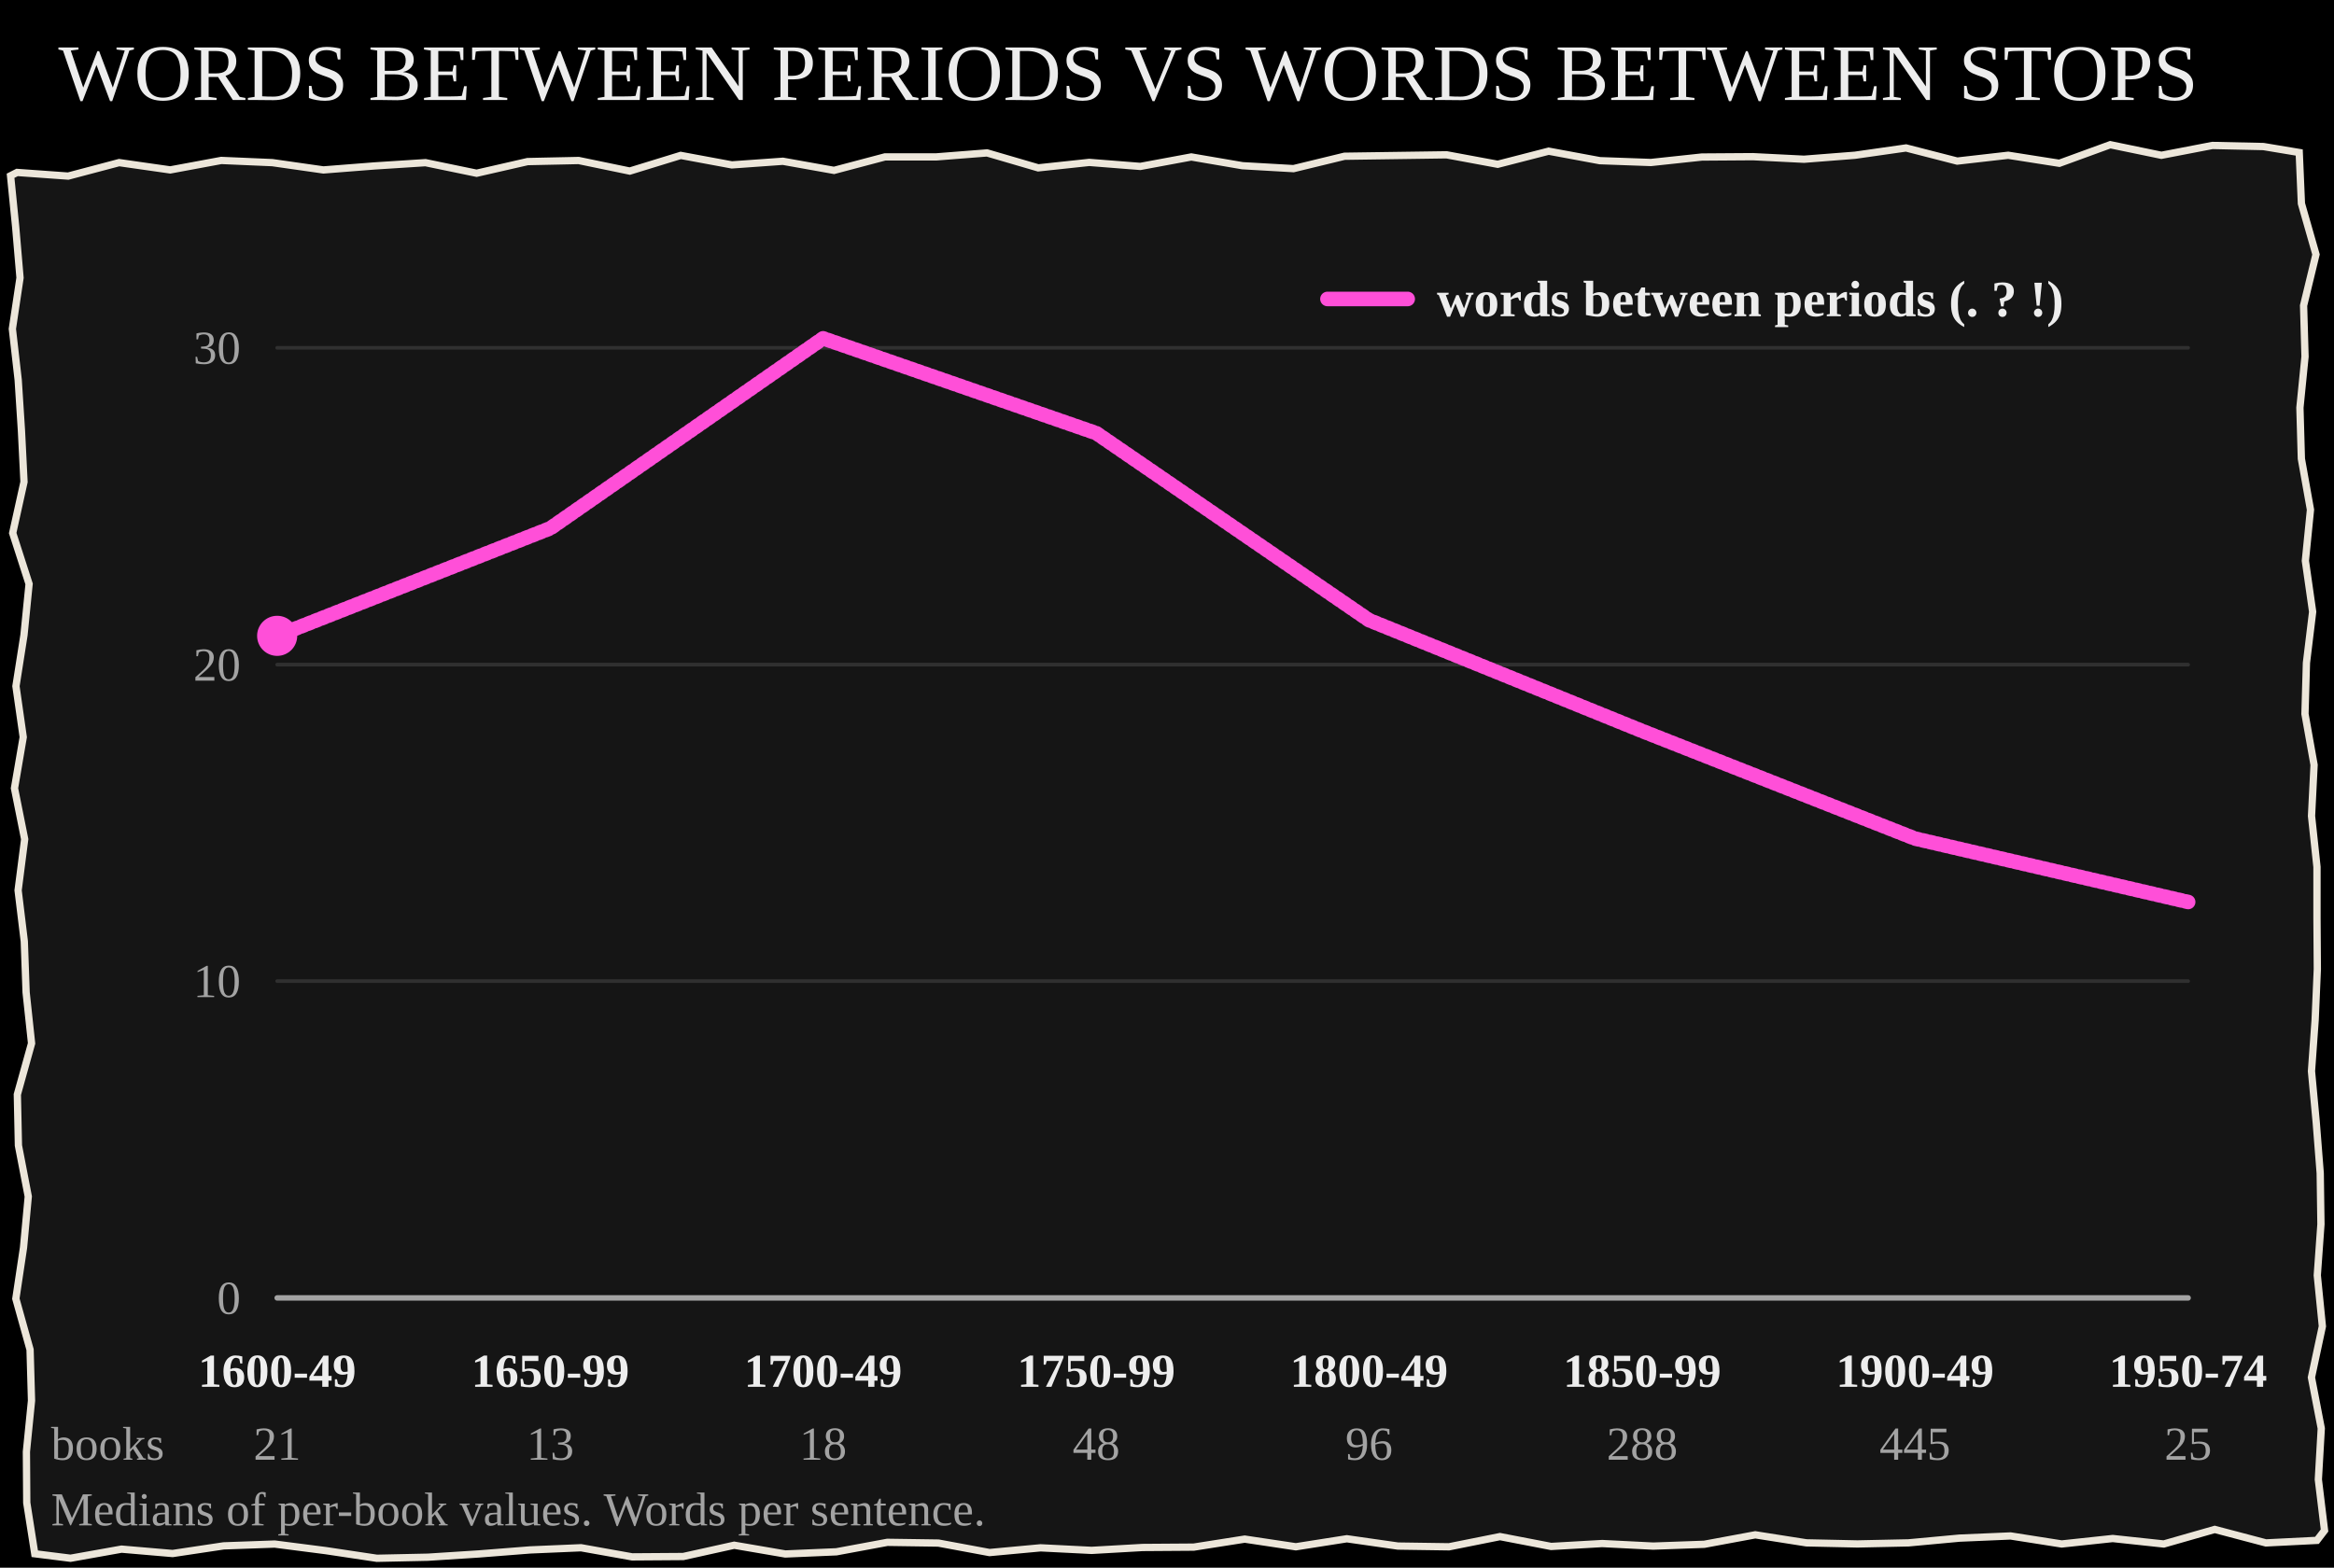
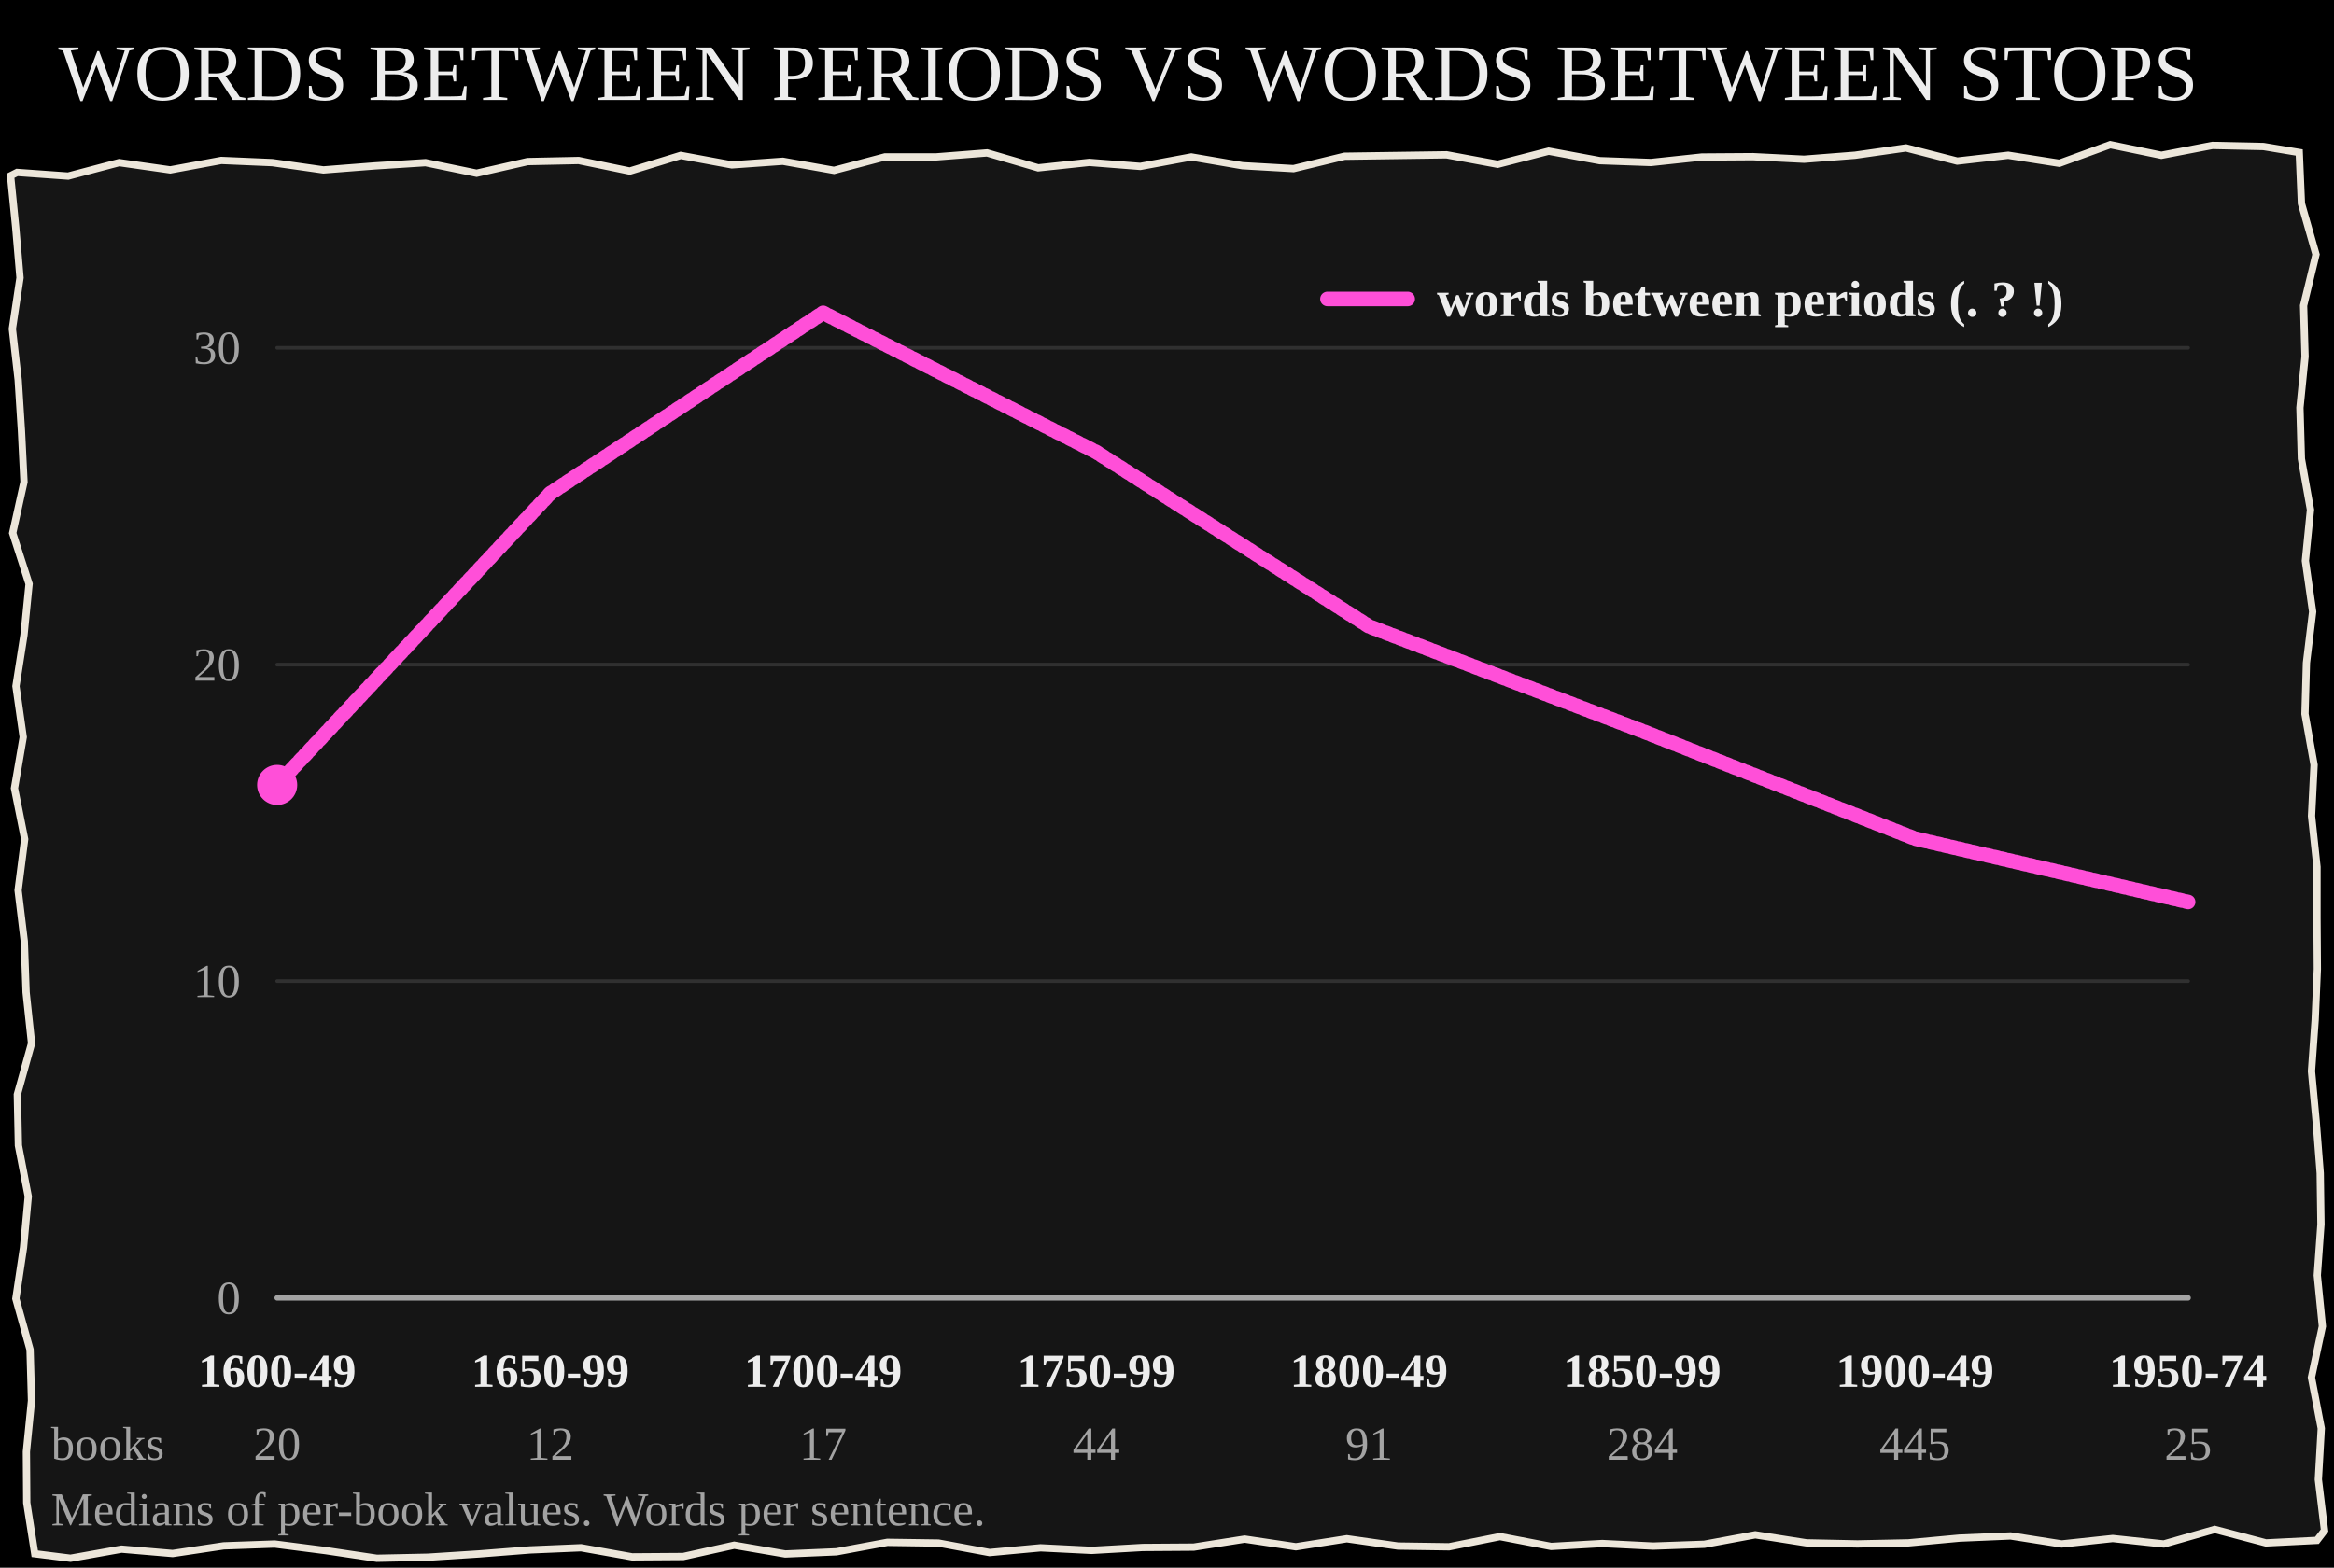
- <svg xmlns="http://www.w3.org/2000/svg" viewBox="0 0 640 430" width="640" height="430" role="img" aria-label="Line chart of median sentence length in 954 dated Project Gutenberg books, by 50-year period from 1600 to 1974. Counting only periods, question marks and exclamation marks as sentence ends, sentences peak at 30.3 words in 1700-49 and fall to 14.5 in 1900-49 and 12.5 in 1950-74. Counting semicolons and colons as stops too, the second line runs from 21.6 in 1700-49 to 13.3 in 1900-49, and the two lines meet at 12.4 in 1950-74. The gap between them, the glued sentences, is widest before 1800.">
+ <svg xmlns="http://www.w3.org/2000/svg" viewBox="0 0 640 430" width="640" height="430" role="img" aria-label="Line chart of median sentence length in 938 dated Project Gutenberg books (duplicate copies removed), by 50-year period from 1600 to 1974. Counting only periods, question marks and exclamation marks as sentence ends, sentences peak at 31.1 words in 1700-49 and fall to 14.5 in 1900-49 and 12.5 in 1950-74. Counting semicolons and colons as stops too, the second line runs from 21.9 in 1700-49 to 13.3 in 1900-49, and the two lines meet at 12.4 in 1950-74. The gap between them, the glued sentences, is widest before 1800.">
  <defs />
  <rect width="640" height="430" fill="#000000" />
  <path class="d-paper" d="M6,45.1 L20,46.2 L34,42.6 L48,44.7 L62,42.2 L76,42.9 L90,45 L104,44 L118,43.2 L132,46.2 L146,43.1 L160,42.9 L174,45.9 L188,41.7 L202,44.4 L216,43.5 L230,46.1 L244,42.5 L258,42.6 L272,41.6 L286,45.8 L300,44.4 L314,45.6 L328,43.1 L342,45.6 L356,46.5 L370,43.2 L384,43.1 L398,43 L412,45.7 L426,42.2 L440,44.9 L454,45.5 L468,44.1 L482,44.1 L496,44.9 L510,43.9 L524,42 L538,45.7 L552,44.2 L566,46.5 L580,41.5 L594,44.5 L608,41.9 L622,42.3 L631.8,44 L632.3,58 L636.2,72 L632.7,86 L633,100 L631.5,114 L631.8,128 L634.2,142 L632.7,156 L634.6,170 L632.8,184 L632.3,198 L634.7,212 L633.9,226 L635.3,240 L635.2,254 L635.2,268 L634.5,282 L633.4,296 L634.6,310 L635.6,324 L635.7,338 L634.6,352 L635.9,366 L632.8,380 L635.4,394 L634.5,408 L636.1,422 L634,424.7 L620,425.3 L606,421.5 L592,425.4 L578,423.8 L564,425.2 L550,422.9 L536,423.4 L522,424.6 L508,424.8 L494,424.4 L480,422.1 L466,424.6 L452,425 L438,424.2 L424,424.9 L410,422.1 L396,424.8 L382,424.5 L368,422.4 L354,424.5 L340,422.3 L326,424.4 L312,424.4 L298,425.1 L284,424.3 L270,425.5 L256,422.8 L242,422.5 L228,425 L214,425.5 L200,423 L186,426 L172,426 L158,423.4 L144,423.9 L130,424.9 L116,425.7 L102,425.9 L88,423.7 L74,421.8 L60,422.2 L46,424.2 L32,422.9 L18,425.3 L8.2,424 L6.1,410 L6.1,396 L7.6,382 L7.3,368 L3.5,354 L5.7,340 L7.1,326 L4.5,312 L4.3,298 L8.3,284 L6.9,270 L6.5,256 L4.9,242 L6.8,228 L4.1,214 L6.6,200 L4.7,186 L7,172 L8.5,158 L4.1,144 L7.3,130 L6.7,116 L5.9,102 L4.4,88 L6.6,74 L5.5,60 L4.2,46 Z" fill="#151515" stroke="#ece6da" stroke-width="2" transform="rotate(-0.4 320 234)" />
  <text x="16" y="20" font-family="var(--font-anton, Anton), Impact, sans-serif" font-size="22" fill="#ededed" text-anchor="start" dominant-baseline="central">WORDS BETWEEN PERIODS VS WORDS BETWEEN STOPS</text>
  <path d="M76,356 L600,356" fill="none" stroke="#a3a3a3" stroke-width="1.5" stroke-linecap="round" />
  <text x="66" y="356" font-family="var(--font-hanken-grotesk, 'Hanken Grotesk'), Arial, sans-serif" font-size="13" fill="#a3a3a3" text-anchor="end" dominant-baseline="central">0</text>
  <path d="M76,269.1 L600,269.1" fill="none" stroke="#303030" stroke-width="1" stroke-linecap="round" />
  <text x="66" y="269.1" font-family="var(--font-hanken-grotesk, 'Hanken Grotesk'), Arial, sans-serif" font-size="13" fill="#a3a3a3" text-anchor="end" dominant-baseline="central">10</text>
  <path d="M76,182.3 L600,182.3" fill="none" stroke="#303030" stroke-width="1" stroke-linecap="round" />
  <text x="66" y="182.3" font-family="var(--font-hanken-grotesk, 'Hanken Grotesk'), Arial, sans-serif" font-size="13" fill="#a3a3a3" text-anchor="end" dominant-baseline="central">20</text>
  <path d="M76,95.4 L600,95.4" fill="none" stroke="#303030" stroke-width="1" stroke-linecap="round" />
  <text x="66" y="95.4" font-family="var(--font-hanken-grotesk, 'Hanken Grotesk'), Arial, sans-serif" font-size="13" fill="#a3a3a3" text-anchor="end" dominant-baseline="central">30</text>
  <text x="76" y="376" font-family="var(--font-hanken-grotesk, 'Hanken Grotesk'), Arial, sans-serif" font-size="13" font-weight="600" fill="#ededed" text-anchor="middle" dominant-baseline="central">1600-49</text>
-   <text x="76" y="396" font-family="var(--font-hanken-grotesk, 'Hanken Grotesk'), Arial, sans-serif" font-size="13" fill="#a3a3a3" text-anchor="middle" dominant-baseline="central">21</text>
+   <text x="76" y="396" font-family="var(--font-hanken-grotesk, 'Hanken Grotesk'), Arial, sans-serif" font-size="13" fill="#a3a3a3" text-anchor="middle" dominant-baseline="central">20</text>
  <text x="150.9" y="376" font-family="var(--font-hanken-grotesk, 'Hanken Grotesk'), Arial, sans-serif" font-size="13" font-weight="600" fill="#ededed" text-anchor="middle" dominant-baseline="central">1650-99</text>
-   <text x="150.9" y="396" font-family="var(--font-hanken-grotesk, 'Hanken Grotesk'), Arial, sans-serif" font-size="13" fill="#a3a3a3" text-anchor="middle" dominant-baseline="central">13</text>
+   <text x="150.9" y="396" font-family="var(--font-hanken-grotesk, 'Hanken Grotesk'), Arial, sans-serif" font-size="13" fill="#a3a3a3" text-anchor="middle" dominant-baseline="central">12</text>
  <text x="225.7" y="376" font-family="var(--font-hanken-grotesk, 'Hanken Grotesk'), Arial, sans-serif" font-size="13" font-weight="600" fill="#ededed" text-anchor="middle" dominant-baseline="central">1700-49</text>
-   <text x="225.7" y="396" font-family="var(--font-hanken-grotesk, 'Hanken Grotesk'), Arial, sans-serif" font-size="13" fill="#a3a3a3" text-anchor="middle" dominant-baseline="central">18</text>
+   <text x="225.7" y="396" font-family="var(--font-hanken-grotesk, 'Hanken Grotesk'), Arial, sans-serif" font-size="13" fill="#a3a3a3" text-anchor="middle" dominant-baseline="central">17</text>
  <text x="300.6" y="376" font-family="var(--font-hanken-grotesk, 'Hanken Grotesk'), Arial, sans-serif" font-size="13" font-weight="600" fill="#ededed" text-anchor="middle" dominant-baseline="central">1750-99</text>
-   <text x="300.6" y="396" font-family="var(--font-hanken-grotesk, 'Hanken Grotesk'), Arial, sans-serif" font-size="13" fill="#a3a3a3" text-anchor="middle" dominant-baseline="central">48</text>
+   <text x="300.6" y="396" font-family="var(--font-hanken-grotesk, 'Hanken Grotesk'), Arial, sans-serif" font-size="13" fill="#a3a3a3" text-anchor="middle" dominant-baseline="central">44</text>
  <text x="375.4" y="376" font-family="var(--font-hanken-grotesk, 'Hanken Grotesk'), Arial, sans-serif" font-size="13" font-weight="600" fill="#ededed" text-anchor="middle" dominant-baseline="central">1800-49</text>
-   <text x="375.4" y="396" font-family="var(--font-hanken-grotesk, 'Hanken Grotesk'), Arial, sans-serif" font-size="13" fill="#a3a3a3" text-anchor="middle" dominant-baseline="central">96</text>
+   <text x="375.4" y="396" font-family="var(--font-hanken-grotesk, 'Hanken Grotesk'), Arial, sans-serif" font-size="13" fill="#a3a3a3" text-anchor="middle" dominant-baseline="central">91</text>
  <text x="450.3" y="376" font-family="var(--font-hanken-grotesk, 'Hanken Grotesk'), Arial, sans-serif" font-size="13" font-weight="600" fill="#ededed" text-anchor="middle" dominant-baseline="central">1850-99</text>
-   <text x="450.3" y="396" font-family="var(--font-hanken-grotesk, 'Hanken Grotesk'), Arial, sans-serif" font-size="13" fill="#a3a3a3" text-anchor="middle" dominant-baseline="central">288</text>
+   <text x="450.3" y="396" font-family="var(--font-hanken-grotesk, 'Hanken Grotesk'), Arial, sans-serif" font-size="13" fill="#a3a3a3" text-anchor="middle" dominant-baseline="central">284</text>
  <text x="525.1" y="376" font-family="var(--font-hanken-grotesk, 'Hanken Grotesk'), Arial, sans-serif" font-size="13" font-weight="600" fill="#ededed" text-anchor="middle" dominant-baseline="central">1900-49</text>
  <text x="525.1" y="396" font-family="var(--font-hanken-grotesk, 'Hanken Grotesk'), Arial, sans-serif" font-size="13" fill="#a3a3a3" text-anchor="middle" dominant-baseline="central">445</text>
  <text x="600" y="376" font-family="var(--font-hanken-grotesk, 'Hanken Grotesk'), Arial, sans-serif" font-size="13" font-weight="600" fill="#ededed" text-anchor="middle" dominant-baseline="central">1950-74</text>
  <text x="600" y="396" font-family="var(--font-hanken-grotesk, 'Hanken Grotesk'), Arial, sans-serif" font-size="13" fill="#a3a3a3" text-anchor="middle" dominant-baseline="central">25</text>
  <text x="14" y="396" font-family="var(--font-hanken-grotesk, 'Hanken Grotesk'), Arial, sans-serif" font-size="13" fill="#a3a3a3" text-anchor="start" dominant-baseline="central">books</text>
  <text x="14" y="414" font-family="var(--font-hanken-grotesk, 'Hanken Grotesk'), Arial, sans-serif" font-size="13" fill="#a3a3a3" text-anchor="start" dominant-baseline="central">Medians of per-book values. Words per sentence.</text>
  <g class="anim-live">
-     <path fill="#ff4fd8" fill-opacity="0.32" class="d-paper" d="M76,174.4 L150.9,144.9 L225.7,92.8 L300.6,118.8 L375.4,170.1 L450.3,200.5 L525.1,230 L600,247.4 L600,247.4 L525.1,230 L450.3,200.5 L375.4,170.1 L300.6,118.8 L225.7,92.8 L150.9,144.9 L76,174.4 Z">
-       <animate attributeName="d" calcMode="discrete" values="M76,174.4 L150.9,144.9 L225.7,92.8 L300.6,118.8 L375.4,170.1 L450.3,200.5 L525.1,230 L600,247.4 L600,247.4 L525.1,230 L450.3,200.5 L375.4,170.1 L300.6,118.8 L225.7,92.8 L150.9,144.9 L76,174.4 Z;M76,174.4 L150.9,144.9 L225.7,92.8 L300.6,118.8 L375.4,170.1 L450.3,200.5 L525.1,230 L600,247.4 L600,247.4 L525.1,230 L450.3,200.5 L375.4,170.1 L300.6,118.8 L225.7,92.8 L150.9,144.9 L76,188.4 Z;M76,174.4 L150.9,144.9 L225.7,92.8 L300.6,118.8 L375.4,170.1 L450.3,200.5 L525.1,230 L600,247.4 L600,247.4 L525.1,230 L450.3,200.5 L375.4,170.1 L300.6,118.8 L225.7,92.8 L150.9,149.3 L76,206.6 Z;M76,174.4 L150.9,144.9 L225.7,92.8 L300.6,118.8 L375.4,170.1 L450.3,200.5 L525.1,230 L600,247.4 L600,247.4 L525.1,230 L450.3,200.5 L375.4,170.1 L300.6,118.8 L225.7,92.8 L150.9,172.3 L76,219.4 Z;M76,174.4 L150.9,144.9 L225.7,92.8 L300.6,118.8 L375.4,170.1 L450.3,200.5 L525.1,230 L600,247.4 L600,247.4 L525.1,230 L450.3,200.5 L375.4,170.1 L300.6,118.8 L225.7,113.3 L150.9,188.8 L76,227.6 Z;M76,174.4 L150.9,144.9 L225.7,92.8 L300.6,118.8 L375.4,170.1 L450.3,200.5 L525.1,230 L600,247.4 L600,247.4 L525.1,230 L450.3,200.5 L375.4,170.1 L300.6,126.1 L225.7,135 L150.9,200 L76,232.4 Z;M76,174.4 L150.9,144.9 L225.7,92.8 L300.6,118.8 L375.4,170.1 L450.3,200.5 L525.1,230 L600,247.4 L600,247.4 L525.1,230 L450.3,200.5 L375.4,170.1 L300.6,147.8 L225.7,150.1 L150.9,206.8 L76,234.6 Z;M76,174.4 L150.9,144.9 L225.7,92.8 L300.6,118.8 L375.4,170.1 L450.3,200.5 L525.1,230 L600,247.4 L600,247.4 L525.1,230 L450.3,200.5 L375.4,183.6 L300.6,163.2 L225.7,159.8 L150.9,210.3 L76,235.2 Z;M76,174.4 L150.9,144.9 L225.7,92.8 L300.6,118.8 L375.4,170.1 L450.3,200.5 L525.1,230 L600,247.4 L600,247.4 L525.1,230 L450.3,204.5 L375.4,195.6 L300.6,173.5 L225.7,165.3 L150.9,211.6 L76,235.2 Z;M76,174.4 L150.9,144.9 L225.7,92.8 L300.6,118.8 L375.4,170.1 L450.3,200.5 L525.1,230 L600,247.4 L600,247.4 L525.1,230 L450.3,212.5 L375.4,203.9 L300.6,179.6 L225.7,167.7 L150.9,211.8 L76,235.2 Z;M76,174.4 L150.9,144.9 L225.7,92.8 L300.6,118.8 L375.4,170.1 L450.3,200.5 L525.1,230 L600,247.4 L600,247.4 L525.1,233.7 L450.3,218.2 L375.4,209.1 L300.6,182.8 L225.7,168.3 L150.9,211.8 L76,235.2 Z;M76,174.4 L150.9,144.9 L225.7,92.8 L300.6,118.8 L375.4,170.1 L450.3,200.5 L525.1,230 L600,247.4 L600,247.6 L525.1,236.4 L450.3,222 L375.4,212 L300.6,183.9 L225.7,168.4 L150.9,211.8 L76,235.2 Z;M76,174.4 L150.9,144.9 L225.7,92.8 L300.6,118.8 L375.4,170.1 L450.3,200.5 L525.1,230 L600,247.4 L600,247.8 L525.1,238.3 L450.3,224.2 L375.4,213.2 L300.6,184 L225.7,168.4 L150.9,211.8 L76,235.2 Z;M76,174.4 L150.9,144.9 L225.7,92.8 L300.6,118.8 L375.4,170.1 L450.3,200.5 L525.1,230 L600,247.4 L600,248 L525.1,239.5 L450.3,225.3 L375.4,213.5 L300.6,184 L225.7,168.4 L150.9,211.8 L76,235.2 Z;M76,174.4 L150.9,144.9 L225.7,92.8 L300.6,118.8 L375.4,170.1 L450.3,200.5 L525.1,230 L600,247.4 L600,248.2 L525.1,240.1 L450.3,225.7 L375.4,213.5 L300.6,184 L225.7,168.4 L150.9,211.8 L76,235.2 Z;M76,174.4 L150.9,144.9 L225.7,92.8 L300.6,118.8 L375.4,170.1 L450.3,200.5 L525.1,230 L600,247.4 L600,248.2 L525.1,240.4 L450.3,225.7 L375.4,213.5 L300.6,184 L225.7,168.4 L150.9,211.8 L76,235.2 Z;M76,174.4 L150.9,144.9 L225.7,92.8 L300.6,118.8 L375.4,170.1 L450.3,200.5 L525.1,230 L600,247.4 L600,248.3 L525.1,240.5 L450.3,225.7 L375.4,213.5 L300.6,184 L225.7,168.4 L150.9,211.8 L76,235.2 Z" keyTimes="0;0.225;0.233;0.242;0.25;0.258;0.267;0.275;0.283;0.292;0.3;0.308;0.317;0.325;0.333;0.342;0.35" dur="10s" fill="freeze" />
+     <path fill="#ff4fd8" fill-opacity="0.32" class="d-paper" d="M76,215.3 L150.9,135.3 L225.7,85.8 L300.6,124 L375.4,171.8 L450.3,200.5 L525.1,230 L600,247.4 L600,247.4 L525.1,230 L450.3,200.5 L375.4,171.8 L300.6,124 L225.7,85.8 L150.9,135.3 L76,215.3 Z">
+       <animate attributeName="d" calcMode="discrete" values="M76,215.3 L150.9,135.3 L225.7,85.8 L300.6,124 L375.4,171.8 L450.3,200.5 L525.1,230 L600,247.4 L600,247.4 L525.1,230 L450.3,200.5 L375.4,171.8 L300.6,124 L225.7,85.8 L150.9,135.3 L76,215.3 Z;M76,215.3 L150.9,135.3 L225.7,85.8 L300.6,124 L375.4,171.8 L450.3,200.5 L525.1,230 L600,247.4 L600,247.4 L525.1,230 L450.3,200.5 L375.4,171.8 L300.6,124 L225.7,85.8 L150.9,135.3 L76,224 Z;M76,215.3 L150.9,135.3 L225.7,85.8 L300.6,124 L375.4,171.8 L450.3,200.5 L525.1,230 L600,247.4 L600,247.4 L525.1,230 L450.3,200.5 L375.4,171.8 L300.6,124 L225.7,85.8 L150.9,140.4 L76,235.5 Z;M76,215.3 L150.9,135.3 L225.7,85.8 L300.6,124 L375.4,171.8 L450.3,200.5 L525.1,230 L600,247.4 L600,247.4 L525.1,230 L450.3,200.5 L375.4,171.8 L300.6,124 L225.7,85.8 L150.9,167.4 L76,243.5 Z;M76,215.3 L150.9,135.3 L225.7,85.8 L300.6,124 L375.4,171.8 L450.3,200.5 L525.1,230 L600,247.4 L600,247.4 L525.1,230 L450.3,200.5 L375.4,171.8 L300.6,124 L225.7,107.5 L150.9,186.7 L76,248.7 Z;M76,215.3 L150.9,135.3 L225.7,85.8 L300.6,124 L375.4,171.8 L450.3,200.5 L525.1,230 L600,247.4 L600,247.4 L525.1,230 L450.3,200.5 L375.4,171.8 L300.6,131.3 L225.7,130.5 L150.9,199.7 L76,251.7 Z;M76,215.3 L150.9,135.3 L225.7,85.8 L300.6,124 L375.4,171.8 L450.3,200.5 L525.1,230 L600,247.4 L600,247.4 L525.1,230 L450.3,200.5 L375.4,171.8 L300.6,152.6 L225.7,146.5 L150.9,207.6 L76,253.1 Z;M76,215.3 L150.9,135.3 L225.7,85.8 L300.6,124 L375.4,171.8 L450.3,200.5 L525.1,230 L600,247.4 L600,247.4 L525.1,230 L450.3,200.5 L375.4,185.1 L300.6,167.8 L225.7,156.7 L150.9,211.7 L76,253.5 Z;M76,215.3 L150.9,135.3 L225.7,85.8 L300.6,124 L375.4,171.8 L450.3,200.5 L525.1,230 L600,247.4 L600,247.4 L525.1,230 L450.3,204.5 L375.4,196.8 L300.6,178 L225.7,162.5 L150.9,213.3 L76,253.5 Z;M76,215.3 L150.9,135.3 L225.7,85.8 L300.6,124 L375.4,171.8 L450.3,200.5 L525.1,230 L600,247.4 L600,247.4 L525.1,230 L450.3,212.5 L375.4,204.9 L300.6,184 L225.7,165 L150.9,213.5 L76,253.5 Z;M76,215.3 L150.9,135.3 L225.7,85.8 L300.6,124 L375.4,171.8 L450.3,200.5 L525.1,230 L600,247.4 L600,247.4 L525.1,233.7 L450.3,218.2 L375.4,210.1 L300.6,187.1 L225.7,165.7 L150.9,213.5 L76,253.5 Z;M76,215.3 L150.9,135.3 L225.7,85.8 L300.6,124 L375.4,171.8 L450.3,200.5 L525.1,230 L600,247.4 L600,247.6 L525.1,236.4 L450.3,222 L375.4,212.9 L300.6,188.2 L225.7,165.7 L150.9,213.5 L76,253.5 Z;M76,215.3 L150.9,135.3 L225.7,85.8 L300.6,124 L375.4,171.8 L450.3,200.5 L525.1,230 L600,247.4 L600,247.8 L525.1,238.3 L450.3,224.2 L375.4,214.1 L300.6,188.3 L225.7,165.7 L150.9,213.5 L76,253.5 Z;M76,215.3 L150.9,135.3 L225.7,85.8 L300.6,124 L375.4,171.8 L450.3,200.5 L525.1,230 L600,247.4 L600,248 L525.1,239.5 L450.3,225.3 L375.4,214.4 L300.6,188.3 L225.7,165.7 L150.9,213.5 L76,253.5 Z;M76,215.3 L150.9,135.3 L225.7,85.8 L300.6,124 L375.4,171.8 L450.3,200.5 L525.1,230 L600,247.4 L600,248.2 L525.1,240.1 L450.3,225.7 L375.4,214.4 L300.6,188.3 L225.7,165.7 L150.9,213.5 L76,253.5 Z;M76,215.3 L150.9,135.3 L225.7,85.8 L300.6,124 L375.4,171.8 L450.3,200.5 L525.1,230 L600,247.4 L600,248.2 L525.1,240.4 L450.3,225.7 L375.4,214.4 L300.6,188.3 L225.7,165.7 L150.9,213.5 L76,253.5 Z;M76,215.3 L150.9,135.3 L225.7,85.8 L300.6,124 L375.4,171.8 L450.3,200.5 L525.1,230 L600,247.4 L600,248.3 L525.1,240.5 L450.3,225.7 L375.4,214.4 L300.6,188.3 L225.7,165.7 L150.9,213.5 L76,253.5 Z" keyTimes="0;0.225;0.233;0.242;0.25;0.258;0.267;0.275;0.283;0.292;0.3;0.308;0.317;0.325;0.333;0.342;0.35" dur="10s" fill="freeze" />
    </path>
-     <path d="M76,174.4 L150.9,144.9 L225.7,92.8 L300.6,118.8 L375.4,170.1 L450.3,200.5 L525.1,230 L600,247.4" fill="none" stroke="#ff4fd8" stroke-width="4" stroke-linejoin="round" stroke-linecap="round" pathLength="1" stroke-dasharray="1" class="d-flow" stroke-dashoffset="1">
+     <path d="M76,215.3 L150.9,135.3 L225.7,85.8 L300.6,124 L375.4,171.8 L450.3,200.5 L525.1,230 L600,247.4" fill="none" stroke="#ff4fd8" stroke-width="4" stroke-linejoin="round" stroke-linecap="round" pathLength="1" stroke-dasharray="1" class="d-flow" stroke-dashoffset="1">
      <animate attributeName="stroke-dashoffset" calcMode="discrete" values="1;0.9;0.8;0.7;0.6;0.5;0.4;0.3;0.2;0.1;0" keyTimes="0;0.033;0.042;0.05;0.058;0.067;0.075;0.083;0.092;0.108;0.133" dur="10s" fill="freeze" />
    </path>
-     <circle cx="76" cy="174.4" r="5.5" fill="#ff4fd8" opacity="1" />
-     <circle cx="150.9" cy="144.9" r="5.5" fill="#ff4fd8" opacity="0">
+     <circle cx="76" cy="215.3" r="5.5" fill="#ff4fd8" opacity="1" />
+     <circle cx="150.9" cy="135.3" r="5.5" fill="#ff4fd8" opacity="0">
      <animate attributeName="opacity" calcMode="discrete" values="0;1" keyTimes="0;0.042" dur="10s" fill="freeze" />
    </circle>
-     <circle cx="225.7" cy="92.8" r="5.5" fill="#ff4fd8" opacity="0">
+     <circle cx="225.7" cy="85.8" r="5.5" fill="#ff4fd8" opacity="0">
      <animate attributeName="opacity" calcMode="discrete" values="0;1" keyTimes="0;0.05" dur="10s" fill="freeze" />
    </circle>
-     <circle cx="300.6" cy="118.8" r="5.5" fill="#ff4fd8" opacity="0">
+     <circle cx="300.6" cy="124" r="5.5" fill="#ff4fd8" opacity="0">
      <animate attributeName="opacity" calcMode="discrete" values="0;1" keyTimes="0;0.058" dur="10s" fill="freeze" />
    </circle>
-     <circle cx="375.4" cy="170.1" r="5.5" fill="#ff4fd8" opacity="0">
+     <circle cx="375.4" cy="171.8" r="5.5" fill="#ff4fd8" opacity="0">
      <animate attributeName="opacity" calcMode="discrete" values="0;1" keyTimes="0;0.075" dur="10s" fill="freeze" />
    </circle>
    <circle cx="450.3" cy="200.5" r="5.5" fill="#ff4fd8" opacity="0">
      <animate attributeName="opacity" calcMode="discrete" values="0;1" keyTimes="0;0.092" dur="10s" fill="freeze" />
    </circle>
    <circle cx="525.1" cy="230" r="5.5" fill="#ff4fd8" opacity="0">
      <animate attributeName="opacity" calcMode="discrete" values="0;1" keyTimes="0;0.108" dur="10s" fill="freeze" />
    </circle>
    <circle cx="600" cy="247.4" r="5.5" fill="#ff4fd8" opacity="0">
      <animate attributeName="opacity" calcMode="discrete" values="0;1" keyTimes="0;0.175" dur="10s" fill="freeze" />
    </circle>
-     <path fill="none" stroke="#ece6da" stroke-width="4" stroke-linejoin="round" stroke-linecap="round" class="d-flow" d="M76,174.4 L150.9,144.9 L225.7,92.8 L300.6,118.8 L375.4,170.1 L450.3,200.5 L525.1,230 L600,247.4" opacity="0">
-       <animate attributeName="d" calcMode="discrete" values="M76,174.4 L150.9,144.9 L225.7,92.8 L300.6,118.8 L375.4,170.1 L450.3,200.5 L525.1,230 L600,247.4;M76,188.4 L150.9,144.9 L225.7,92.8 L300.6,118.8 L375.4,170.1 L450.3,200.5 L525.1,230 L600,247.4;M76,206.6 L150.9,149.3 L225.7,92.8 L300.6,118.8 L375.4,170.1 L450.3,200.5 L525.1,230 L600,247.4;M76,219.4 L150.9,172.3 L225.7,92.8 L300.6,118.8 L375.4,170.1 L450.3,200.5 L525.1,230 L600,247.4;M76,227.6 L150.9,188.8 L225.7,113.3 L300.6,118.8 L375.4,170.1 L450.3,200.5 L525.1,230 L600,247.4;M76,232.4 L150.9,200 L225.7,135 L300.6,126.1 L375.4,170.1 L450.3,200.5 L525.1,230 L600,247.4;M76,234.6 L150.9,206.8 L225.7,150.1 L300.6,147.8 L375.4,170.1 L450.3,200.5 L525.1,230 L600,247.4;M76,235.2 L150.9,210.3 L225.7,159.8 L300.6,163.2 L375.4,183.6 L450.3,200.5 L525.1,230 L600,247.4;M76,235.2 L150.9,211.6 L225.7,165.3 L300.6,173.5 L375.4,195.6 L450.3,204.5 L525.1,230 L600,247.4;M76,235.2 L150.9,211.8 L225.7,167.7 L300.6,179.6 L375.4,203.9 L450.3,212.5 L525.1,230 L600,247.4;M76,235.2 L150.9,211.8 L225.7,168.3 L300.6,182.8 L375.4,209.1 L450.3,218.2 L525.1,233.7 L600,247.4;M76,235.2 L150.9,211.8 L225.7,168.4 L300.6,183.9 L375.4,212 L450.3,222 L525.1,236.4 L600,247.6;M76,235.2 L150.9,211.8 L225.7,168.4 L300.6,184 L375.4,213.2 L450.3,224.2 L525.1,238.3 L600,247.8;M76,235.2 L150.9,211.8 L225.7,168.4 L300.6,184 L375.4,213.5 L450.3,225.3 L525.1,239.5 L600,248;M76,235.2 L150.9,211.8 L225.7,168.4 L300.6,184 L375.4,213.5 L450.3,225.7 L525.1,240.1 L600,248.2;M76,235.2 L150.9,211.8 L225.7,168.4 L300.6,184 L375.4,213.5 L450.3,225.7 L525.1,240.4 L600,248.2;M76,235.2 L150.9,211.8 L225.7,168.4 L300.6,184 L375.4,213.5 L450.3,225.7 L525.1,240.5 L600,248.3" keyTimes="0;0.225;0.233;0.242;0.25;0.258;0.267;0.275;0.283;0.292;0.3;0.308;0.317;0.325;0.333;0.342;0.35" dur="10s" fill="freeze" />
+     <path fill="none" stroke="#ece6da" stroke-width="4" stroke-linejoin="round" stroke-linecap="round" class="d-flow" d="M76,215.3 L150.9,135.3 L225.7,85.8 L300.6,124 L375.4,171.8 L450.3,200.5 L525.1,230 L600,247.4" opacity="0">
+       <animate attributeName="d" calcMode="discrete" values="M76,215.3 L150.9,135.3 L225.7,85.8 L300.6,124 L375.4,171.8 L450.3,200.5 L525.1,230 L600,247.4;M76,224 L150.9,135.3 L225.7,85.8 L300.6,124 L375.4,171.8 L450.3,200.5 L525.1,230 L600,247.4;M76,235.5 L150.9,140.4 L225.7,85.8 L300.6,124 L375.4,171.8 L450.3,200.5 L525.1,230 L600,247.4;M76,243.5 L150.9,167.4 L225.7,85.8 L300.6,124 L375.4,171.8 L450.3,200.5 L525.1,230 L600,247.4;M76,248.7 L150.9,186.7 L225.7,107.5 L300.6,124 L375.4,171.8 L450.3,200.5 L525.1,230 L600,247.4;M76,251.7 L150.9,199.7 L225.7,130.5 L300.6,131.3 L375.4,171.8 L450.3,200.5 L525.1,230 L600,247.4;M76,253.1 L150.9,207.6 L225.7,146.5 L300.6,152.6 L375.4,171.8 L450.3,200.5 L525.1,230 L600,247.4;M76,253.5 L150.9,211.7 L225.7,156.7 L300.6,167.8 L375.4,185.1 L450.3,200.5 L525.1,230 L600,247.4;M76,253.5 L150.9,213.3 L225.7,162.5 L300.6,178 L375.4,196.8 L450.3,204.5 L525.1,230 L600,247.4;M76,253.5 L150.9,213.5 L225.7,165 L300.6,184 L375.4,204.9 L450.3,212.5 L525.1,230 L600,247.4;M76,253.5 L150.9,213.5 L225.7,165.7 L300.6,187.1 L375.4,210.1 L450.3,218.2 L525.1,233.7 L600,247.4;M76,253.5 L150.9,213.5 L225.7,165.7 L300.6,188.2 L375.4,212.9 L450.3,222 L525.1,236.4 L600,247.6;M76,253.5 L150.9,213.5 L225.7,165.7 L300.6,188.3 L375.4,214.1 L450.3,224.2 L525.1,238.3 L600,247.8;M76,253.5 L150.9,213.5 L225.7,165.7 L300.6,188.3 L375.4,214.4 L450.3,225.3 L525.1,239.5 L600,248;M76,253.5 L150.9,213.5 L225.7,165.7 L300.6,188.3 L375.4,214.4 L450.3,225.7 L525.1,240.1 L600,248.2;M76,253.5 L150.9,213.5 L225.7,165.7 L300.6,188.3 L375.4,214.4 L450.3,225.7 L525.1,240.4 L600,248.2;M76,253.5 L150.9,213.5 L225.7,165.7 L300.6,188.3 L375.4,214.4 L450.3,225.7 L525.1,240.5 L600,248.3" keyTimes="0;0.225;0.233;0.242;0.25;0.258;0.267;0.275;0.283;0.292;0.3;0.308;0.317;0.325;0.333;0.342;0.35" dur="10s" fill="freeze" />
      <animate attributeName="opacity" calcMode="discrete" values="0;1" keyTimes="0;0.225" dur="10s" fill="freeze" />
    </path>
-     <circle cx="76" r="5.5" fill="#ece6da" stroke="#151515" stroke-width="2" cy="174.4" opacity="0">
-       <animate attributeName="cy" calcMode="discrete" values="174.4;188.4;206.6;219.4;227.6;232.4;234.6;235.2" keyTimes="0;0.225;0.233;0.242;0.25;0.258;0.267;0.275" dur="10s" fill="freeze" />
+     <circle cx="76" r="5.5" fill="#ece6da" stroke="#151515" stroke-width="2" cy="215.3" opacity="0">
+       <animate attributeName="cy" calcMode="discrete" values="215.3;224;235.5;243.5;248.7;251.7;253.1;253.5" keyTimes="0;0.225;0.233;0.242;0.25;0.258;0.267;0.275" dur="10s" fill="freeze" />
      <animate attributeName="opacity" calcMode="discrete" values="0;1" keyTimes="0;0.225" dur="10s" fill="freeze" />
    </circle>
-     <circle cx="150.9" r="5.5" fill="#ece6da" stroke="#151515" stroke-width="2" cy="144.9" opacity="0">
-       <animate attributeName="cy" calcMode="discrete" values="144.9;149.3;172.3;188.8;200;206.8;210.3;211.6;211.8" keyTimes="0;0.233;0.242;0.25;0.258;0.267;0.275;0.283;0.292" dur="10s" fill="freeze" />
+     <circle cx="150.9" r="5.5" fill="#ece6da" stroke="#151515" stroke-width="2" cy="135.3" opacity="0">
+       <animate attributeName="cy" calcMode="discrete" values="135.3;140.4;167.4;186.7;199.7;207.6;211.7;213.3;213.5" keyTimes="0;0.233;0.242;0.25;0.258;0.267;0.275;0.283;0.292" dur="10s" fill="freeze" />
      <animate attributeName="opacity" calcMode="discrete" values="0;1" keyTimes="0;0.225" dur="10s" fill="freeze" />
    </circle>
-     <circle cx="225.7" r="5.5" fill="#ece6da" stroke="#151515" stroke-width="2" cy="92.8" opacity="0">
-       <animate attributeName="cy" calcMode="discrete" values="92.8;113.3;135;150.1;159.8;165.3;167.7;168.3;168.4" keyTimes="0;0.25;0.258;0.267;0.275;0.283;0.292;0.3;0.308" dur="10s" fill="freeze" />
+     <circle cx="225.7" r="5.5" fill="#ece6da" stroke="#151515" stroke-width="2" cy="85.8" opacity="0">
+       <animate attributeName="cy" calcMode="discrete" values="85.8;107.5;130.5;146.5;156.7;162.5;165;165.7" keyTimes="0;0.25;0.258;0.267;0.275;0.283;0.292;0.3" dur="10s" fill="freeze" />
      <animate attributeName="opacity" calcMode="discrete" values="0;1" keyTimes="0;0.225" dur="10s" fill="freeze" />
    </circle>
-     <circle cx="300.6" r="5.5" fill="#ece6da" stroke="#151515" stroke-width="2" cy="118.8" opacity="0">
-       <animate attributeName="cy" calcMode="discrete" values="118.8;126.1;147.8;163.2;173.5;179.6;182.8;183.9;184" keyTimes="0;0.258;0.267;0.275;0.283;0.292;0.3;0.308;0.317" dur="10s" fill="freeze" />
+     <circle cx="300.6" r="5.5" fill="#ece6da" stroke="#151515" stroke-width="2" cy="124" opacity="0">
+       <animate attributeName="cy" calcMode="discrete" values="124;131.3;152.6;167.8;178;184;187.1;188.2;188.3" keyTimes="0;0.258;0.267;0.275;0.283;0.292;0.3;0.308;0.317" dur="10s" fill="freeze" />
      <animate attributeName="opacity" calcMode="discrete" values="0;1" keyTimes="0;0.225" dur="10s" fill="freeze" />
    </circle>
-     <circle cx="375.4" r="5.5" fill="#ece6da" stroke="#151515" stroke-width="2" cy="170.1" opacity="0">
-       <animate attributeName="cy" calcMode="discrete" values="170.1;183.6;195.6;203.9;209.1;212;213.2;213.5" keyTimes="0;0.275;0.283;0.292;0.3;0.308;0.317;0.325" dur="10s" fill="freeze" />
+     <circle cx="375.4" r="5.5" fill="#ece6da" stroke="#151515" stroke-width="2" cy="171.8" opacity="0">
+       <animate attributeName="cy" calcMode="discrete" values="171.8;185.1;196.8;204.9;210.1;212.9;214.1;214.4" keyTimes="0;0.275;0.283;0.292;0.3;0.308;0.317;0.325" dur="10s" fill="freeze" />
      <animate attributeName="opacity" calcMode="discrete" values="0;1" keyTimes="0;0.225" dur="10s" fill="freeze" />
    </circle>
    <circle cx="450.3" r="5.5" fill="#ece6da" stroke="#151515" stroke-width="2" cy="200.5" opacity="0">
      <animate attributeName="cy" calcMode="discrete" values="200.5;204.5;212.5;218.2;222;224.2;225.3;225.7" keyTimes="0;0.283;0.292;0.3;0.308;0.317;0.325;0.333" dur="10s" fill="freeze" />
      <animate attributeName="opacity" calcMode="discrete" values="0;1" keyTimes="0;0.225" dur="10s" fill="freeze" />
    </circle>
    <circle cx="525.1" r="5.5" fill="#ece6da" stroke="#151515" stroke-width="2" cy="230" opacity="0">
      <animate attributeName="cy" calcMode="discrete" values="230;233.7;236.4;238.3;239.5;240.1;240.4;240.5" keyTimes="0;0.3;0.308;0.317;0.325;0.333;0.342;0.35" dur="10s" fill="freeze" />
      <animate attributeName="opacity" calcMode="discrete" values="0;1" keyTimes="0;0.225" dur="10s" fill="freeze" />
    </circle>
    <circle cx="600" r="5.5" fill="#ece6da" stroke="#151515" stroke-width="2" cy="247.4" opacity="0">
      <animate attributeName="cy" calcMode="discrete" values="247.4;247.6;247.8;248;248.2;248.3" keyTimes="0;0.308;0.317;0.325;0.333;0.35" dur="10s" fill="freeze" />
      <animate attributeName="opacity" calcMode="discrete" values="0;1" keyTimes="0;0.225" dur="10s" fill="freeze" />
    </circle>
    <text x="263.1" y="144" font-family="var(--font-anton, Anton), Impact, sans-serif" font-size="16" fill="#ededed" text-anchor="middle" dominant-baseline="central" letter-spacing="0.5" opacity="0">
      <animate attributeName="opacity" calcMode="discrete" values="0;1" keyTimes="0;0.342" dur="10s" fill="freeze" />GLUED SENTENCES</text>
-     <text x="225.7" y="77.8" font-family="var(--font-hanken-grotesk, 'Hanken Grotesk'), Arial, sans-serif" font-size="16" font-weight="700" fill="#ff4fd8" text-anchor="middle" dominant-baseline="central" opacity="0">
-       <animate attributeName="opacity" calcMode="discrete" values="0;1" keyTimes="0;0.083" dur="10s" fill="freeze" />30.3</text>
+     <text x="225.7" y="70.8" font-family="var(--font-hanken-grotesk, 'Hanken Grotesk'), Arial, sans-serif" font-size="16" font-weight="700" fill="#ff4fd8" text-anchor="middle" dominant-baseline="central" opacity="0">
+       <animate attributeName="opacity" calcMode="discrete" values="0;1" keyTimes="0;0.083" dur="10s" fill="freeze" />31.1</text>
    <text x="525.1" y="215" font-family="var(--font-hanken-grotesk, 'Hanken Grotesk'), Arial, sans-serif" font-size="16" font-weight="700" fill="#ff4fd8" text-anchor="middle" dominant-baseline="central" opacity="0">
      <animate attributeName="opacity" calcMode="discrete" values="0;1" keyTimes="0;0.175" dur="10s" fill="freeze" />14.5</text>
-     <text x="225.7" y="185.4" font-family="var(--font-hanken-grotesk, 'Hanken Grotesk'), Arial, sans-serif" font-size="16" font-weight="700" fill="#ece6da" text-anchor="middle" dominant-baseline="central" opacity="0">
-       <animate attributeName="opacity" calcMode="discrete" values="0;1" keyTimes="0;0.342" dur="10s" fill="freeze" />21.6</text>
+     <text x="225.7" y="182.7" font-family="var(--font-hanken-grotesk, 'Hanken Grotesk'), Arial, sans-serif" font-size="16" font-weight="700" fill="#ece6da" text-anchor="middle" dominant-baseline="central" opacity="0">
+       <animate attributeName="opacity" calcMode="discrete" values="0;1" keyTimes="0;0.342" dur="10s" fill="freeze" />21.9</text>
    <text x="525.1" y="257.5" font-family="var(--font-hanken-grotesk, 'Hanken Grotesk'), Arial, sans-serif" font-size="16" font-weight="700" fill="#ece6da" text-anchor="middle" dominant-baseline="central" opacity="0">
      <animate attributeName="opacity" calcMode="discrete" values="0;1" keyTimes="0;0.342" dur="10s" fill="freeze" />13.3</text>
    <line x1="364" x2="386" y1="82" y2="82" stroke="#ff4fd8" stroke-width="4" stroke-linecap="round" />
    <text x="394" y="82" font-family="var(--font-hanken-grotesk, 'Hanken Grotesk'), Arial, sans-serif" font-size="14" font-weight="600" fill="#ededed" text-anchor="start" dominant-baseline="central">words between periods (. ? !)</text>
    <line x1="364" x2="386" y1="104" y2="104" stroke="#ece6da" stroke-width="4" stroke-linecap="round" opacity="0">
      <animate attributeName="opacity" calcMode="discrete" values="0;1" keyTimes="0;0.225" dur="10s" fill="freeze" />
    </line>
    <text x="394" y="104" font-family="var(--font-hanken-grotesk, 'Hanken Grotesk'), Arial, sans-serif" font-size="14" font-weight="600" fill="#ededed" text-anchor="start" dominant-baseline="central" opacity="0">
      <animate attributeName="opacity" calcMode="discrete" values="0;1" keyTimes="0;0.225" dur="10s" fill="freeze" />words between stops (. ? ! ; :)</text>
  </g>
  <g class="anim-still" display="none">
-     <path fill="#ff4fd8" fill-opacity="0.32" class="d-paper" d="M76,174.4 L150.9,144.9 L225.7,92.8 L300.6,118.8 L375.4,170.1 L450.3,200.5 L525.1,230 L600,247.4 L600,248.3 L525.1,240.5 L450.3,225.7 L375.4,213.5 L300.6,184 L225.7,168.4 L150.9,211.8 L76,235.2 Z" />
-     <path d="M76,174.4 L150.9,144.9 L225.7,92.8 L300.6,118.8 L375.4,170.1 L450.3,200.5 L525.1,230 L600,247.4" fill="none" stroke="#ff4fd8" stroke-width="4" stroke-linejoin="round" stroke-linecap="round" pathLength="1" stroke-dasharray="1" class="d-flow" stroke-dashoffset="0" />
-     <circle cx="76" cy="174.4" r="5.5" fill="#ff4fd8" opacity="1" />
-     <circle cx="150.9" cy="144.9" r="5.5" fill="#ff4fd8" opacity="1" />
-     <circle cx="225.7" cy="92.8" r="5.5" fill="#ff4fd8" opacity="1" />
-     <circle cx="300.6" cy="118.8" r="5.5" fill="#ff4fd8" opacity="1" />
-     <circle cx="375.4" cy="170.1" r="5.5" fill="#ff4fd8" opacity="1" />
+     <path fill="#ff4fd8" fill-opacity="0.32" class="d-paper" d="M76,215.3 L150.9,135.3 L225.7,85.8 L300.6,124 L375.4,171.8 L450.3,200.5 L525.1,230 L600,247.4 L600,248.3 L525.1,240.5 L450.3,225.7 L375.4,214.4 L300.6,188.3 L225.7,165.7 L150.9,213.5 L76,253.5 Z" />
+     <path d="M76,215.3 L150.9,135.3 L225.7,85.8 L300.6,124 L375.4,171.8 L450.3,200.5 L525.1,230 L600,247.4" fill="none" stroke="#ff4fd8" stroke-width="4" stroke-linejoin="round" stroke-linecap="round" pathLength="1" stroke-dasharray="1" class="d-flow" stroke-dashoffset="0" />
+     <circle cx="76" cy="215.3" r="5.5" fill="#ff4fd8" opacity="1" />
+     <circle cx="150.9" cy="135.3" r="5.5" fill="#ff4fd8" opacity="1" />
+     <circle cx="225.7" cy="85.8" r="5.5" fill="#ff4fd8" opacity="1" />
+     <circle cx="300.6" cy="124" r="5.5" fill="#ff4fd8" opacity="1" />
+     <circle cx="375.4" cy="171.8" r="5.5" fill="#ff4fd8" opacity="1" />
    <circle cx="450.3" cy="200.5" r="5.5" fill="#ff4fd8" opacity="1" />
    <circle cx="525.1" cy="230" r="5.5" fill="#ff4fd8" opacity="1" />
    <circle cx="600" cy="247.4" r="5.5" fill="#ff4fd8" opacity="1" />
-     <path fill="none" stroke="#ece6da" stroke-width="4" stroke-linejoin="round" stroke-linecap="round" class="d-flow" d="M76,235.2 L150.9,211.8 L225.7,168.4 L300.6,184 L375.4,213.5 L450.3,225.7 L525.1,240.5 L600,248.3" opacity="1" />
-     <circle cx="76" r="5.5" fill="#ece6da" stroke="#151515" stroke-width="2" cy="235.2" opacity="1" />
-     <circle cx="150.9" r="5.5" fill="#ece6da" stroke="#151515" stroke-width="2" cy="211.8" opacity="1" />
-     <circle cx="225.7" r="5.5" fill="#ece6da" stroke="#151515" stroke-width="2" cy="168.4" opacity="1" />
-     <circle cx="300.6" r="5.5" fill="#ece6da" stroke="#151515" stroke-width="2" cy="184" opacity="1" />
-     <circle cx="375.4" r="5.5" fill="#ece6da" stroke="#151515" stroke-width="2" cy="213.5" opacity="1" />
+     <path fill="none" stroke="#ece6da" stroke-width="4" stroke-linejoin="round" stroke-linecap="round" class="d-flow" d="M76,253.5 L150.9,213.5 L225.7,165.7 L300.6,188.3 L375.4,214.4 L450.3,225.7 L525.1,240.5 L600,248.3" opacity="1" />
+     <circle cx="76" r="5.5" fill="#ece6da" stroke="#151515" stroke-width="2" cy="253.5" opacity="1" />
+     <circle cx="150.9" r="5.5" fill="#ece6da" stroke="#151515" stroke-width="2" cy="213.5" opacity="1" />
+     <circle cx="225.7" r="5.5" fill="#ece6da" stroke="#151515" stroke-width="2" cy="165.7" opacity="1" />
+     <circle cx="300.6" r="5.5" fill="#ece6da" stroke="#151515" stroke-width="2" cy="188.3" opacity="1" />
+     <circle cx="375.4" r="5.5" fill="#ece6da" stroke="#151515" stroke-width="2" cy="214.4" opacity="1" />
    <circle cx="450.3" r="5.5" fill="#ece6da" stroke="#151515" stroke-width="2" cy="225.7" opacity="1" />
    <circle cx="525.1" r="5.5" fill="#ece6da" stroke="#151515" stroke-width="2" cy="240.5" opacity="1" />
    <circle cx="600" r="5.5" fill="#ece6da" stroke="#151515" stroke-width="2" cy="248.3" opacity="1" />
    <text x="263.1" y="144" font-family="var(--font-anton, Anton), Impact, sans-serif" font-size="16" fill="#ededed" text-anchor="middle" dominant-baseline="central" letter-spacing="0.5" opacity="1">GLUED SENTENCES</text>
-     <text x="225.7" y="77.8" font-family="var(--font-hanken-grotesk, 'Hanken Grotesk'), Arial, sans-serif" font-size="16" font-weight="700" fill="#ff4fd8" text-anchor="middle" dominant-baseline="central" opacity="1">30.3</text>
+     <text x="225.7" y="70.8" font-family="var(--font-hanken-grotesk, 'Hanken Grotesk'), Arial, sans-serif" font-size="16" font-weight="700" fill="#ff4fd8" text-anchor="middle" dominant-baseline="central" opacity="1">31.1</text>
    <text x="525.1" y="215" font-family="var(--font-hanken-grotesk, 'Hanken Grotesk'), Arial, sans-serif" font-size="16" font-weight="700" fill="#ff4fd8" text-anchor="middle" dominant-baseline="central" opacity="1">14.5</text>
-     <text x="225.7" y="185.4" font-family="var(--font-hanken-grotesk, 'Hanken Grotesk'), Arial, sans-serif" font-size="16" font-weight="700" fill="#ece6da" text-anchor="middle" dominant-baseline="central" opacity="1">21.6</text>
+     <text x="225.7" y="182.7" font-family="var(--font-hanken-grotesk, 'Hanken Grotesk'), Arial, sans-serif" font-size="16" font-weight="700" fill="#ece6da" text-anchor="middle" dominant-baseline="central" opacity="1">21.9</text>
    <text x="525.1" y="257.5" font-family="var(--font-hanken-grotesk, 'Hanken Grotesk'), Arial, sans-serif" font-size="16" font-weight="700" fill="#ece6da" text-anchor="middle" dominant-baseline="central" opacity="1">13.3</text>
    <line x1="364" x2="386" y1="82" y2="82" stroke="#ff4fd8" stroke-width="4" stroke-linecap="round" />
    <text x="394" y="82" font-family="var(--font-hanken-grotesk, 'Hanken Grotesk'), Arial, sans-serif" font-size="14" font-weight="600" fill="#ededed" text-anchor="start" dominant-baseline="central">words between periods (. ? !)</text>
    <line x1="364" x2="386" y1="104" y2="104" stroke="#ece6da" stroke-width="4" stroke-linecap="round" opacity="1" />
    <text x="394" y="104" font-family="var(--font-hanken-grotesk, 'Hanken Grotesk'), Arial, sans-serif" font-size="14" font-weight="600" fill="#ededed" text-anchor="start" dominant-baseline="central" opacity="1">words between stops (. ? ! ; :)</text>
  </g>
</svg>
